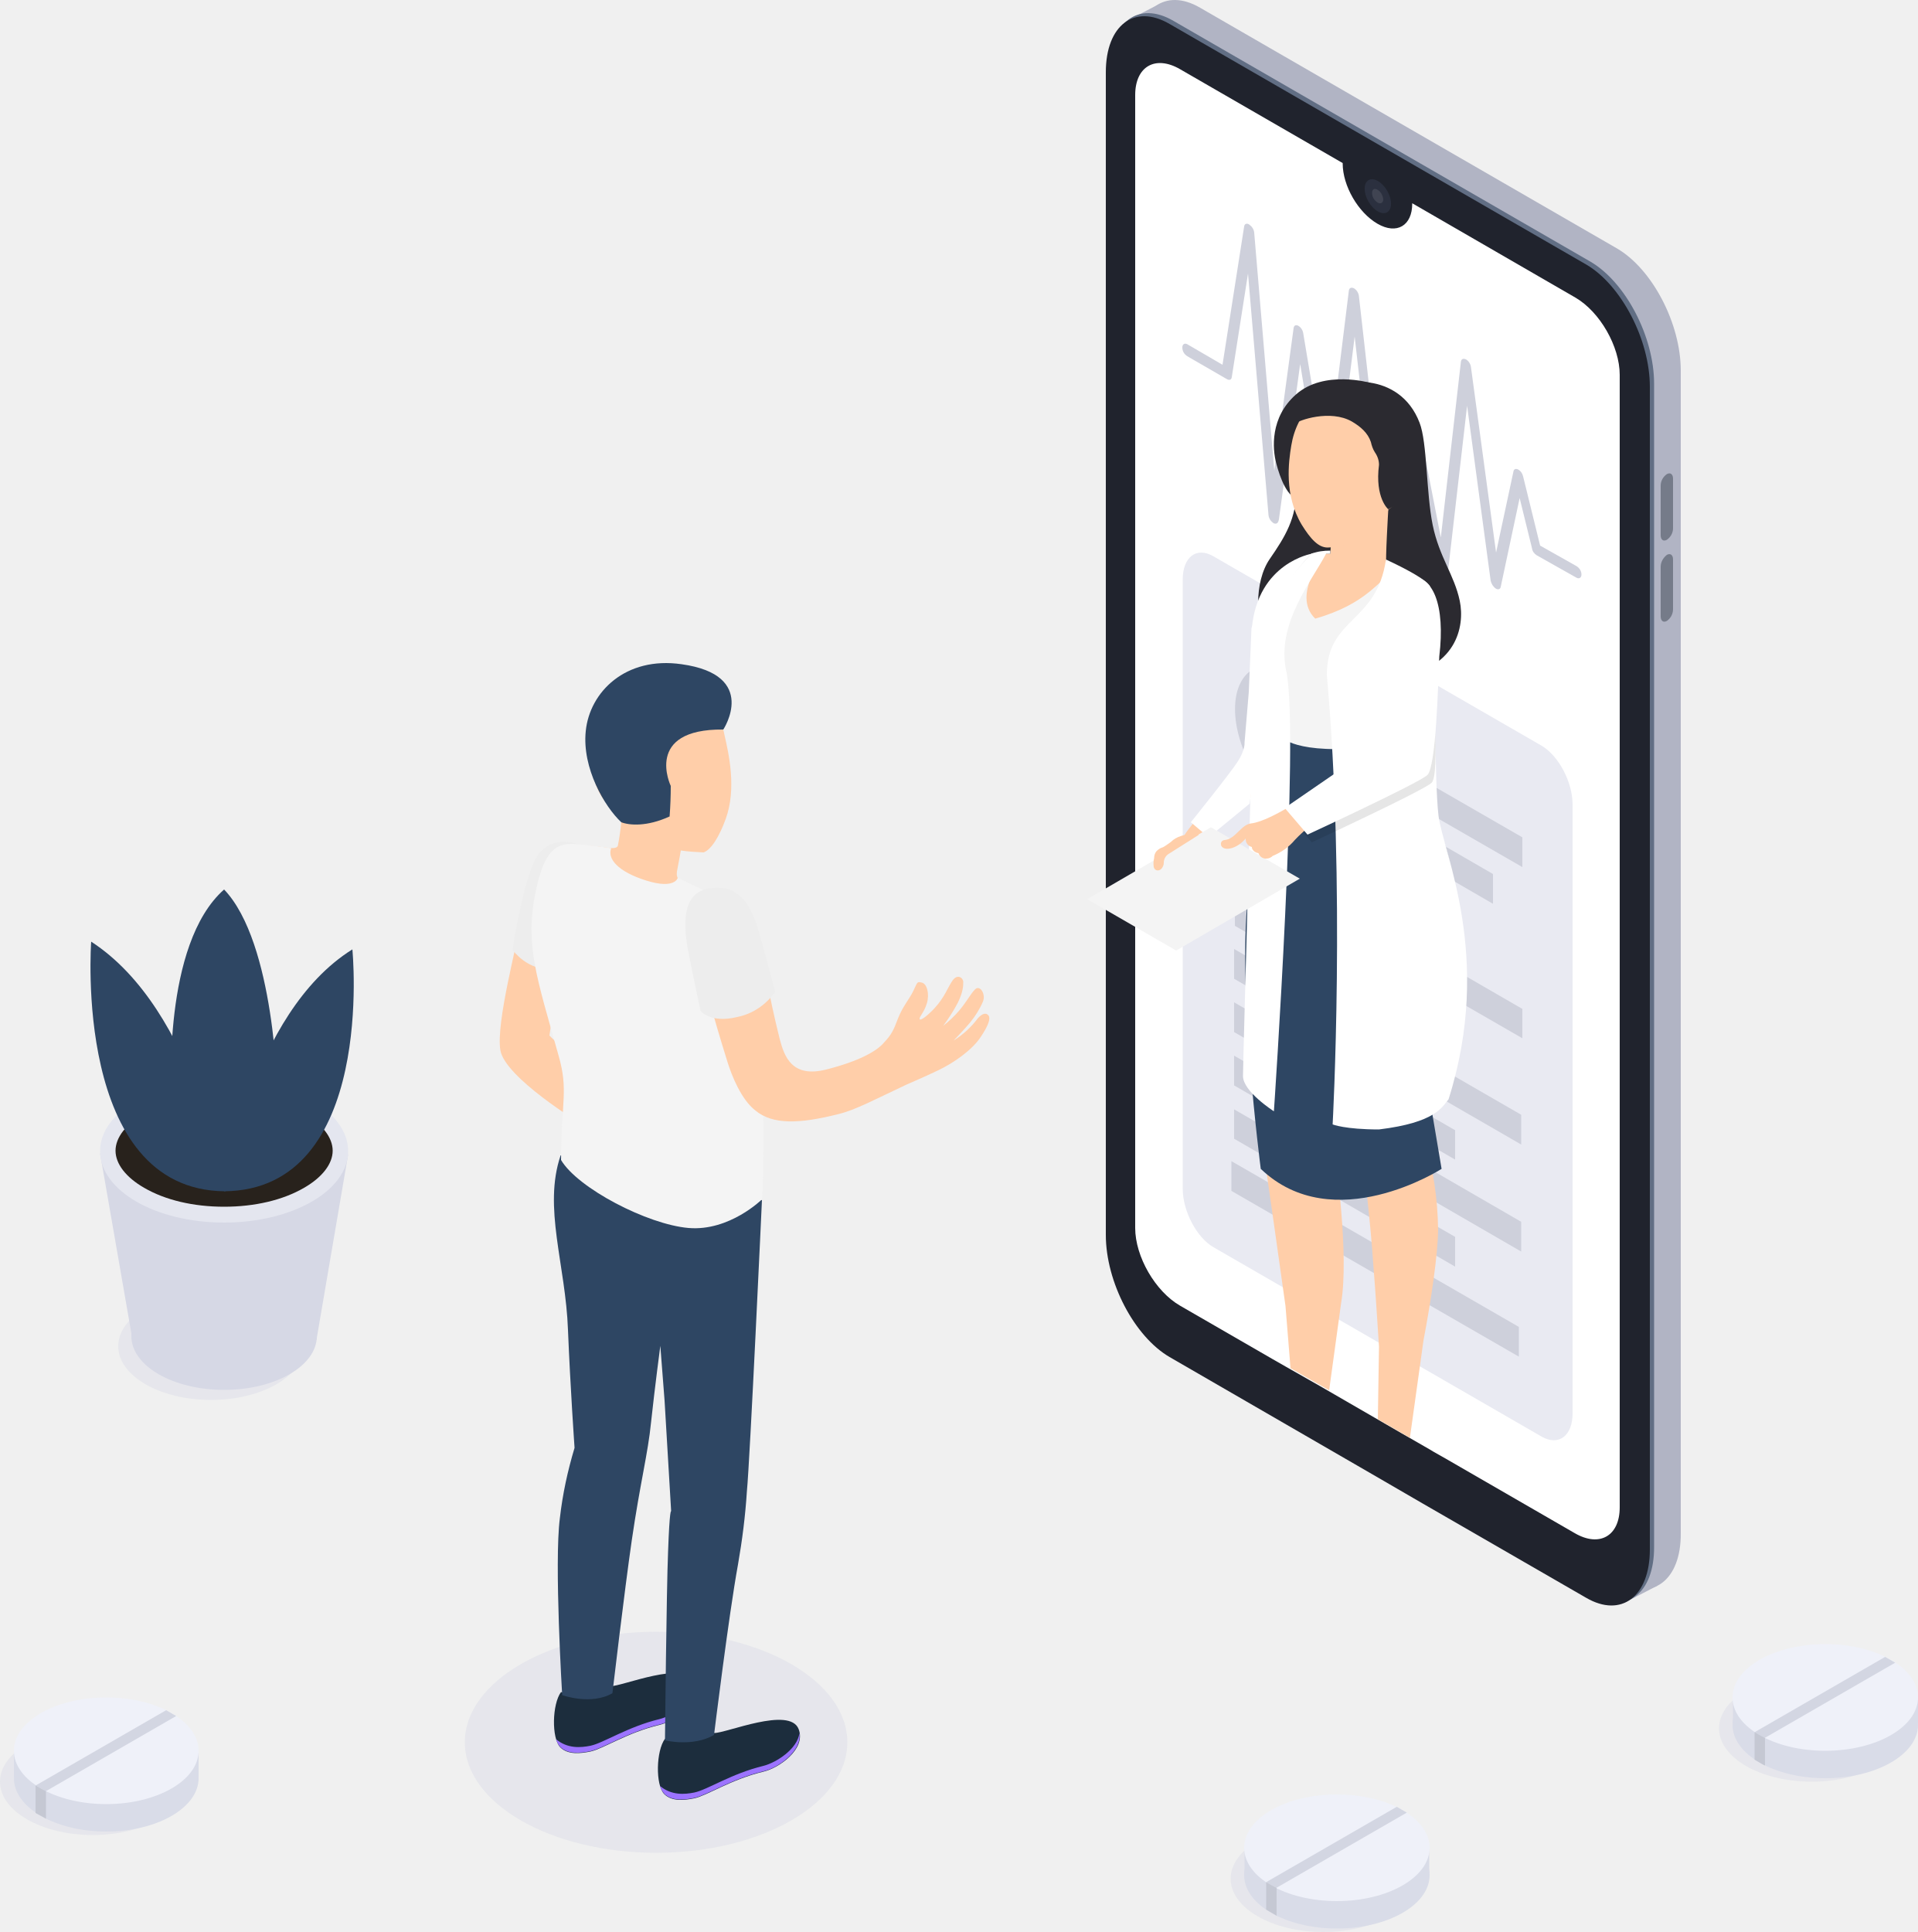
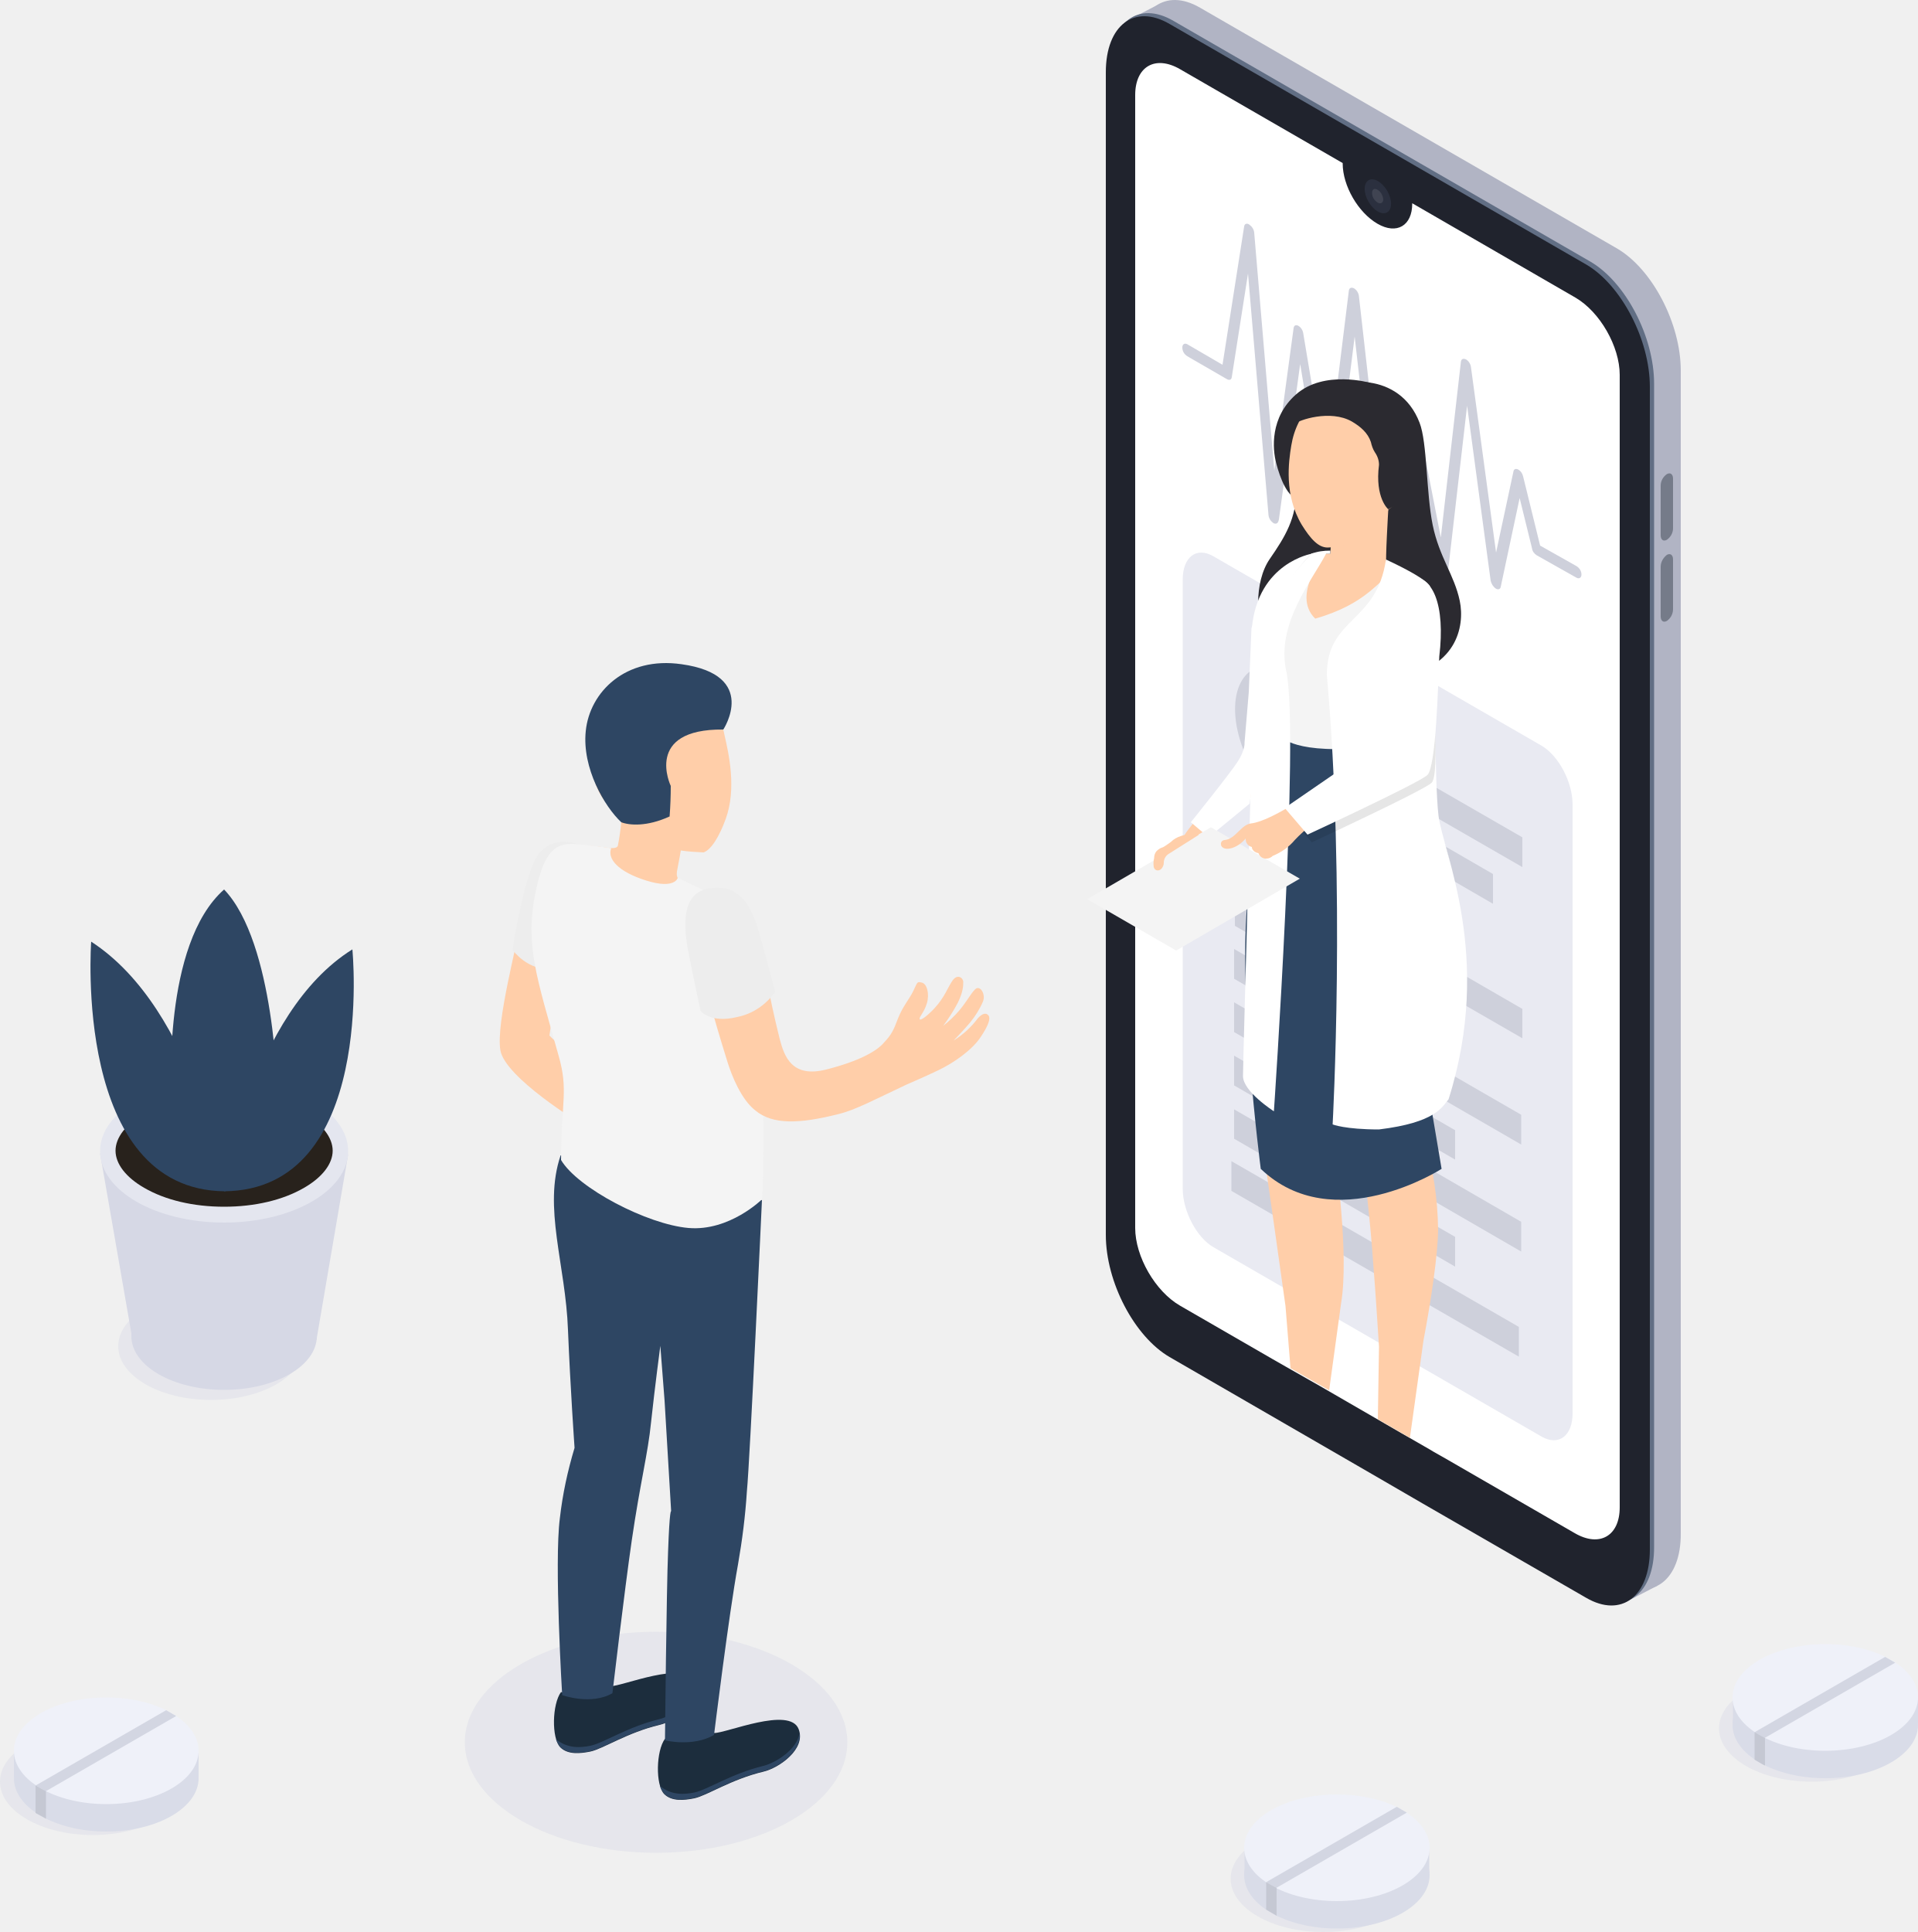
<svg xmlns="http://www.w3.org/2000/svg" version="1.1" id="Warstwa_1" x="0px" y="0px" viewBox="0 0 496.4 500" style="enable-background:new 0 0 496.4 500;" xml:space="preserve">
  <style type="text/css">
	.st0{fill:#B1B4C4;}
	.st1{fill:#616E84;}
	.st2{fill:#20232D;}
	.st3{fill:#FFFFFF;}
	.st4{fill:#2B303F;}
	.st5{opacity:0.1;fill:#FFFFFF;enable-background:new    ;}
	.st6{fill:#757B89;}
	.st7{fill:#E9EAF2;}
	.st8{fill:#CED0DB;}
	.st9{fill:#2B2A30;}
	.st10{fill:#FFCEA9;}
	.st11{fill:#F4F4F4;}
	.st12{fill:#2E4663;}
	.st13{opacity:0.1;enable-background:new    ;}
	.st14{opacity:0.4;fill:#D6D8E5;enable-background:new    ;}
	.st15{fill:#EDEDED;}
	.st16{fill:#1C2D3D;}
- 	.st17{fill:#9C73FF;}
- 	.st18{fill:#D6D8E5;}
- 	.st19{fill:#E4E6EF;}
- 	.st20{fill:#28221C;}
- 	.st21{fill:#D9DCE8;}
- 	.st22{fill:#EFF1F9;}
- 	.st23{fill:#D3D6E2;}
- 	.st24{fill:#C5C8D3;}
+ 	.st17{fill:#D6D8E5;}
+ 	.st18{fill:#E4E6EF;}
+ 	.st19{fill:#28221C;}
+ 	.st20{fill:#D9DCE8;}
+ 	.st21{fill:#EFF1F9;}
+ 	.st22{fill:#D3D6E2;}
+ 	.st23{fill:#C5C8D3;}
</style>
  <g id="Слой_2">
    <g id="Слой_1-2">
      <path class="st0" d="M418.5,409.3L310.6,347c-9.1-5.3-16.5-19.4-16.5-31.6V14.5c0-12.2,7.4-17.8,16.5-12.5l107.9,62.3    c9.1,5.3,16.5,19.4,16.5,31.6v300.9C435.1,409,427.6,414.6,418.5,409.3z" />
      <polygon class="st0" points="420.4,414.8 428.9,410.4 420.7,396.4   " />
      <polygon class="st0" points="292.4,5 300.3,0.9 298.7,12.5   " />
-       <path class="st1" d="M411.6,412.8l-107.9-62.3c-9.1-5.3-16.5-19.4-16.5-31.6V17.9c0-12.2,7.4-17.8,16.5-12.5l107.9,62.3    c9.1,5.3,16.5,19.4,16.5,31.6v300.9C428.2,412.5,420.8,418,411.6,412.8z" />
+       <path class="st1" d="M411.6,412.8l-107.9-62.3c-9.1-5.3-16.5-19.4-16.5-31.6v-301c0-12.2,7.4-17.8,16.5-12.5l107.9,62.3    c9.1,5.3,16.5,19.4,16.5,31.6v300.9C428.2,412.5,420.8,418,411.6,412.8z" />
      <path class="st2" d="M427,100.1V401c0,12.2-7.4,17.8-16.5,12.5l-42.3-24.4l-13.1-7.6l-52.4-30.3c-9.1-5.3-16.5-19.4-16.5-31.6    V18.7c0-12.2,7.4-17.8,16.5-12.5l107.9,62.3C419.6,73.8,427,87.9,427,100.1z" />
-       <path class="st3" d="M419.2,97v293.1c0,7.4-5.2,10.4-11.6,6.7L374,377.4l-3-1.7l-1-0.6l-7.3-4.2l-21.1-12.2l0,0l-8.8-5l-3.5-2    l-23.9-13.8c-6.4-3.7-11.6-12.7-11.6-20.1V24.6c0-7.4,5.2-10.4,11.6-6.7l42.1,24.3v0.1c0,5.8,4,12.7,9,15.6s9,0.5,9-5.2    c0,0,0-0.1,0-0.1L407.7,77C414.1,80.7,419.2,89.7,419.2,97z" />
-       <ellipse transform="matrix(0.866 -0.5 0.5 0.866 22.3829 185.0805)" class="st4" cx="356.6" cy="50.8" rx="2.8" ry="4.8" />
+       <path class="st3" d="M419.2,97v293.1c0,7.4-5.2,10.4-11.6,6.7L374,377.4l-3-1.7l-1-0.6l-7.3-4.2l-21.1-12.2l0,0l-8.8-5l-3.5-2    l-23.9-13.8c-6.4-3.7-11.6-12.7-11.6-20.1V24.6c0-7.4,5.2-10.4,11.6-6.7l42.1,24.3v0.1c0,5.8,4,12.7,9,15.6s9,0.5,9-5.2v-0.1    L407.7,77C414.1,80.7,419.2,89.7,419.2,97z" />
+       <ellipse transform="matrix(0.866 -0.5 0.5 0.866 22.3902 185.1058)" class="st4" cx="356.6" cy="50.8" rx="2.8" ry="4.8" />
      <path class="st5" d="M356.5,52.4c-0.9-0.6-1.4-1.5-1.4-2.5c0-0.9,0.6-1.3,1.4-0.8c0.9,0.5,1.4,1.5,1.5,2.5    C358,52.5,357.3,52.9,356.5,52.4z" />
      <path class="st6" d="M431.4,139.7L431.4,139.7c-0.9,0.5-1.6,0-1.6-1.2v-12.8c0-1.2,0.6-2.3,1.6-3l0,0c0.9-0.5,1.6,0,1.6,1.2v12.8    C433,137.9,432.4,139,431.4,139.7z" />
      <path class="st6" d="M431.4,160.7L431.4,160.7c-0.9,0.5-1.6,0-1.6-1.2v-12.8c0-1.2,0.6-2.3,1.6-3.1l0,0c0.9-0.5,1.6,0,1.6,1.2    v12.8C433,158.9,432.4,160,431.4,160.7z" />
      <path class="st7" d="M399,371.8l-84.9-49c-4.4-2.5-8-9.4-8-15.2V150c0-5.9,3.6-8.6,8-6l84.9,49c4.4,2.6,8,9.4,8,15.2v157.6    C407,371.6,403.4,374.3,399,371.8z" />
-       <ellipse transform="matrix(0.866 -0.5 0.5 0.866 -51.4392 193.611)" class="st8" cx="335.6" cy="192.8" rx="13" ry="22.6" />
+       <ellipse transform="matrix(0.866 -0.5 0.5 0.866 -51.4273 193.6272)" class="st8" cx="335.6" cy="192.8" rx="13" ry="22.6" />
      <polygon class="st8" points="394,224.4 361.2,205.5 361.2,197.8 394,216.7   " />
      <polygon class="st8" points="386.4,233.9 361.2,219.3 361.2,211.6 386.4,226.2   " />
      <polygon class="st8" points="394,268.7 319.6,225.8 319.6,218.1 394,261.1   " />
      <polygon class="st8" points="376.8,272.6 319.6,239.6 319.6,231.9 376.8,265   " />
      <polygon class="st8" points="393.7,296.2 319.4,253.3 319.4,245.6 393.7,288.5   " />
      <polygon class="st8" points="376.6,300.1 319.4,267.1 319.4,259.4 376.6,292.5   " />
      <polygon class="st8" points="393.7,323.9 319.4,280.9 319.4,273.2 393.7,316.2   " />
      <polygon class="st8" points="393.1,351.1 318.7,308.2 318.7,300.5 393.1,343.4   " />
      <polygon class="st8" points="376.6,327.8 319.4,294.7 319.4,287.1 376.6,320.1   " />
      <path class="st8" d="M329.6,135.4L329.6,135.4c-0.7-0.5-1.2-1.2-1.3-2.1L323,70.8l-4.2,26.8c-0.1,0.7-0.6,0.9-1.3,0.5l-10.2-5.9    c-0.8-0.5-1.3-1.3-1.3-2.3c0-0.8,0.6-1.2,1.3-0.8l9.1,5.3l5.6-35.8c0.1-0.7,0.7-0.9,1.3-0.5c0.7,0.5,1.2,1.2,1.3,2.1l5.2,61.6    l5-36.9c0.1-0.7,0.6-0.9,1.2-0.6c0.7,0.4,1.2,1.2,1.3,2l6,35.9l5.8-47c0.1-0.7,0.6-0.9,1.3-0.6l0,0c0.7,0.4,1.2,1.2,1.3,2    l6.9,60.9l5.8-30c0.1-0.6,0.6-0.8,1.3-0.5l0,0c0.7,0.4,1.1,1.1,1.3,1.9l5.9,30.2l5.2-45.5c0.1-0.7,0.6-0.9,1.3-0.6    c0.7,0.4,1.2,1.2,1.3,2l6.5,48l4.5-21c0.1-0.6,0.6-0.8,1.2-0.5c0.7,0.4,1.1,1,1.3,1.8l4.4,17.9l9.4,5.3l0,0    c0.8,0.5,1.3,1.3,1.3,2.2c0,0.8-0.6,1.2-1.3,0.8l-10.3-5.8l0,0c-0.6-0.4-1.1-1-1.2-1.8l-3.2-13l-4.9,23c-0.1,0.6-0.7,0.8-1.3,0.4    c-0.7-0.5-1.1-1.2-1.3-2l-6.1-45.3l-5,43.4c-0.1,0.7-0.6,0.9-1.2,0.6c-0.7-0.4-1.2-1.1-1.4-1.9l-6.1-31.6l-6.1,31.9    c-0.1,0.6-0.7,0.8-1.3,0.4c-0.7-0.5-1.1-1.2-1.3-2l-6.7-58.7l-5.6,44.8c-0.1,0.7-0.6,0.9-1.2,0.6c-0.7-0.5-1.2-1.2-1.3-2l-6-36.3    l-5.5,40.2C330.8,135.5,330.3,135.7,329.6,135.4z" />
      <g id="Girl_14">
        <path id="_Контур_" class="st9" d="M344.1,101.4c2.1-3.4,18.1-5.6,23.3,8c2,5.1,1.7,18.2,3.4,26.5s5.6,12.9,7,19.6     s-0.9,17.9-17,19.9s-28.5-3.7-32.3-8.8s-3.9-16.1,0.1-21.9s7-10.6,6.9-18.3L344.1,101.4z" />
        <path id="_Контур_2" class="st9" d="M354.7,99.1c0,0-12-3.5-19.3,3c-6.7,5.9-6.1,14-5.1,17.8s2.9,9,5.9,9.3     S354.7,99.1,354.7,99.1z" />
        <path id="_Контур_3" class="st10" d="M359.3,131.9c0,0-0.8,13.4-0.5,14.4s5.3,1.9,6.7,3.1s-7.3,14.8-11.7,16.8     s-18.1-3.1-19.1-10c-0.9-6.3,3.9-11.1,5.8-12.8c1.3-0.1,2.5-0.2,3.8-0.1l0.4-6.5C350.6,134.9,359.3,131.9,359.3,131.9z" />
        <path class="st10" d="M326.9,157.2c-0.1-0.4-2,0.7-2,0.7s-1,34.4-2.6,37.5l0,0c-4.3,7.3-15.7,19.7-15.9,21.1     c-0.8,4.2,1.6,0.4,5.5,0c2.2-0.3,15.1-13.3,18-16.3l0.2,0.1c0-0.1,0-0.2,0-0.3l0.4-0.4c0.1-0.9,0.1-1.9,0.1-2.8     C335.8,159.4,329.2,156.9,326.9,157.2z" />
        <path class="st3" d="M323.9,162.5l-0.7,16.6l-1.1,13.1c0,0,0.2,1.8-1.7,4.8s-12.2,15.8-12.2,15.8l4.6,3.9l10.6-8.7l7-46.8     l-3.7-4.6L323.9,162.5z" />
        <path id="_Контур_4" class="st11" d="M361.1,147.6c3.8,0.6,8.1,2.6,8.7,4.6c0.7,2.4,2.2,13.8-1.1,22.4s-5.5,14.1-7.3,17.8     c0,0-16.3,7-29.4-1.2c0,0-0.9-9.2-1-14.2c-12.1-10.6-1.8-23.6,8.5-33.8c1.2-0.1,2.5-0.1,3.7-0.1c0,0-9.2,10.8-2.8,17     C354,156.2,356.8,150,361.1,147.6z" />
        <path id="_Контур_5" class="st10" d="M334.2,115.3L334.2,115.3c1.4-8.6,7.6-15.1,16.5-14.6c9.4,0.5,16.6,8.6,16.1,18     c-0.3,5.3-3.1,10.2-7.5,13.2c-0.3,1.3-0.8,2.6-1.4,3.8c-3.1,3.7-11.5,6-14.3,6c-2.4,0-4.4-2.2-6.7-5.9     C332.3,128.1,333.5,119.5,334.2,115.3z" />
        <path class="st9" d="M353.5,100.8c6.2,1.2,11.4,3,13,9.1c1.2,4.2,2.7,12.2,1.2,15.6l-0.9,2.4l-7.5,3.9c0,0-3.5-2.9-2.4-11.5     c0-1.2-0.4-2.3-1.1-3.3c-0.5-0.8-0.8-1.7-1-2.6c-0.8-2.4-2.7-4-4.9-5.3c-5.6-3.2-13.8-0.4-15,0.7     C338.7,102.1,346.2,99.4,353.5,100.8z" />
        <path class="st10" d="M375.6,237.2c-1,10.9-7.1,57.1-7.1,57.1c2.4,7.8,3.6,15.9,3.7,24c-0.1,6.7-1.8,18.1-3.8,28.7l-3.5,25.1     l-8.3-4.8l0.3-18.8c-0.4-6.3-1-15.5-1.5-21.5c-0.6-9.6-2.4-25-2.9-28.8s-1.7-10.5-2.3-18s-3.4-45.6-3.4-45.6l-0.4,7.1     c0,0-0.4,11.6-2,25.8s-2.3,20.6-2.3,20.6s2.9,5.3,3.3,9.2c0.3,3.1,3.8,27.5,1.7,39.9l-3.1,22.6l-10-5.7l-1.3-16.1     c-1.7-12.1-5.3-37.8-5.9-41.1c-0.7-4.4-1.3-6.5-2.2-20.4s-0.5-43.8,0.9-54.6s5.4-26.7,5.4-26.7c3.8,1.8,7.9,2.8,12.1,3     c7,0.4,18.2-1.8,18.2-1.8c2,3.4,4.1,6.8,6.4,9.9C370.9,211,377,220.5,375.6,237.2z" />
        <path class="st12" d="M361.4,192.4l9.4,18.8c0,0,14.3,20.9-0.5,74.7l2.8,16.6c0,0-28,18-46.8,0c0,0-6.5-49.7-3-72.6     c1.9-13.2,4.8-26.2,8.7-38.9c0,0,4.6,5.1,28.2,1.7" />
        <path class="st3" d="M339.5,143.3c0,0-13.9,2.3-15.5,19.2l3.2-3.2C327.1,159.3,334.9,147.6,339.5,143.3z" />
        <path class="st3" d="M343.2,143.3c-3.6,6.9-13,18.2-10.3,30.4c3.5,16.3-3.2,113.9-3.2,113.9s-8-5.1-8-9.1s3-109.4,3-114.4     s8.8-13.9,14.7-20.8c1.6-0.6,3.2-0.8,4.9-0.8c0,0.4,0,0.4,0,0.8C343.9,143.3,343.7,143.3,343.2,143.3z" />
        <polygon class="st11" points="281.4,232.7 313.4,214.1 336.4,227.4 304.4,246    " />
        <path class="st10" d="M309.3,215.5c-2,0.5-4,0.6-5.7,1.9c-0.6,0.6-1.3,1-2,1.5c-0.3,0.2-0.6,0.4-1,0.5c-0.5,0.2-0.9,0.5-1.3,0.9     c-0.4,0.5-0.6,1.1-0.6,1.8c-0.2,0.8-0.2,1.5-0.1,2.3c0.3,1.1,1.5,1.1,2.1,0.3c0.3-0.4,0.5-0.9,0.5-1.4c0-1,0.5-1.9,1.4-2.4     l7.6-4.8C310.1,215.6,309.7,215.4,309.3,215.5z" />
        <path class="st3" d="M371.5,173.1c0,0-0.3,28.7,0.8,38s14.3,36.5,2.6,73.4c-1.7,2-3.3,6-18,7.8c-8.8,0-12-1.3-12-1.3     s3.4-61.9-1.5-116.3c0-15,12.9-13.3,15.3-29.9c11.4,5.3,11.4,7,11.4,7L371.5,173.1z" />
        <path class="st13" d="M365.7,151.4c-6.3,0.7-7.1,8.6-7.1,8.6l-0.3,12.2c0,0,0.7,15.5,2.5,20.2l-27.2,18.7l5.9,6.9     c0,0,28.7-13.3,31-15.4s0-26.4,0.4-33.5C372.4,156,372,150.7,365.7,151.4z" />
        <path class="st10" d="M370.2,158.1c-1.1-4.4-4.5-2.9-7.4-5.5c-6.8,9.6-2.3,35.7-1.4,38.5l-26.1,16.7l0,0     c-0.4,0.3-1.3,0.8-1.8,1.1c-2.4,1.4-6.9,3.9-9.7,4.2c-2.6,0.3-4,4-6.8,4.3c-0.6,0-1.1,0.5-1,1.1c0,0.3,0.1,0.5,0.3,0.7     c1.1,1.1,4.1,0.2,6.1-2.2c0,0.1,0,0.1,0,0.2c0,1,0.7,1.8,1.6,2c0,0.2,0,0.3,0.1,0.5c0.3,0.6,0.9,1,1.6,1.1l0,0     c0.3,0.9,1.2,1.5,2.1,1.4c0.6,0,1.2-0.3,1.6-0.7c2.2-0.9,4.2-2.3,5.7-4.1c1.3-1.4,2.8-2.7,4.2-3.9c7.1-3.1,28.4-12.1,29.3-13.4     C370.2,198.1,371.7,164.3,370.2,158.1z" />
        <path class="st3" d="M364.6,149.3c-6.3,0.7-7.1,8.6-7.1,8.6l-0.3,12.2c0,0,0.7,15.5,2.5,20.3l-27.2,18.7l5.9,6.9     c0,0,28.7-13.3,31-15.4s2.8-23.7,3.1-30.7C374.1,156.6,370.9,148.6,364.6,149.3z" />
      </g>
      <g id="Men_2">
        <ellipse class="st14" cx="169.8" cy="450.9" rx="49.5" ry="28.6" />
        <path id="_Контур_6" class="st10" d="M134.6,239.1c-0.6,4.8-6.3,25.6-5.1,32.7s20.8,19,20.8,19l2.7-12.2L142.2,268     l2.9-20.1L134.6,239.1z" />
        <path id="_Контур_7" class="st15" d="M149.7,218.6c-2.8-1.2-8-1.5-10.9,3.3s-5.9,21.2-6.1,24c0,0,4.1,5.6,10.1,4.7     L149.7,218.6z" />
        <path class="st16" d="M172.1,450c4.3,1.2,8.8,0.6,12.7-1.5c3.1,0.1,19.6-7,21.9-1c2,5.2-5.2,10.1-9.1,11     c-8.4,2-14.6,6.2-17.9,6.9c-2.5,0.5-5.8,0.9-7.8-1.1C169.6,461.9,169.8,453.1,172.1,450z" />
-         <path class="st17" d="M179.7,463.9c3.4-0.7,9.6-4.9,17.9-6.9c3.2-0.8,8.8-4.3,9.3-8.5c0.7,4.8-5.7,9.1-9.3,9.9     c-8.4,2-14.6,6.2-17.9,6.9c-2.5,0.5-5.8,0.9-7.8-1.1c-0.5-0.6-0.9-1.3-1.1-2C173.8,464.7,177.2,464.4,179.7,463.9z" />
+         <path class="st12" d="M179.7,463.9c3.4-0.7,9.6-4.9,17.9-6.9c3.2-0.8,8.8-4.3,9.3-8.5c0.7,4.8-5.7,9.1-9.3,9.9     c-8.4,2-14.6,6.2-17.9,6.9c-2.5,0.5-5.8,0.9-7.8-1.1c-0.5-0.6-0.9-1.3-1.1-2C173.8,464.7,177.2,464.4,179.7,463.9z" />
        <path class="st16" d="M145.2,437.9c4.3,1.2,8.8,0.6,12.7-1.5c3.1,0.1,19.6-7,21.9-1c2,5.2-5.2,10.1-9.1,11     c-8.4,2-14.6,6.2-17.9,6.9c-2.5,0.5-5.8,0.9-7.8-1.1C142.7,449.8,142.9,441,145.2,437.9z" />
-         <path class="st17" d="M152.8,451.8c3.4-0.7,9.6-4.9,17.9-6.9c3.2-0.8,8.8-4.3,9.3-8.5c0.8,4.8-5.7,9.1-9.3,9.9     c-8.4,2-14.6,6.2-17.9,6.9c-2.5,0.5-5.8,0.9-7.8-1.1c-0.5-0.6-0.9-1.3-1.1-2C146.9,452.6,150.3,452.3,152.8,451.8z" />
+         <path class="st12" d="M152.8,451.8c3.4-0.7,9.6-4.9,17.9-6.9c3.2-0.8,8.8-4.3,9.3-8.5c0.8,4.8-5.7,9.1-9.3,9.9     c-8.4,2-14.6,6.2-17.9,6.9c-2.5,0.5-5.8,0.9-7.8-1.1c-0.5-0.6-0.9-1.3-1.1-2C146.9,452.6,150.3,452.3,152.8,451.8z" />
        <path id="_Контур_8" class="st12" d="M144.9,392.9c0.7-6.2,2-12.2,3.8-18.2c0,0-1.1-15.7-1.7-30.5     c-0.6-16.9-6.5-31.7-1.9-45.2l52.1,11.6c0,0-3.1,67.3-3.9,75.4c-0.4,6.3-1.2,12.6-2.3,18.9c-2.4,13.1-6.2,44.1-6.2,44.1     c-5.5,3.2-12.7,1.4-12.7,1.4s0.4-39.3,0.8-48.7c0.4-11.5,0.8-10.6,0.8-10.6l-1.7-28.6l-1.1-14.2c0,0-1.4,10.5-2.4,19.8     c-0.8,8.1-2.8,15.5-5,30.6c-1.9,13.1-5,39.5-5,39.5c-5.5,3.2-13,0.5-13,0.5S143.4,404.3,144.9,392.9z" />
        <path id="_Контур_9" class="st10" d="M152.5,218.9c4,0.2,6.9,1.2,7.4,0c0.4-2,0.7-4.1,0.9-6.2c-0.5-1.1-0.9-2.4-0.9-2.4     c-5-3.1-6.6-8.4-7.2-14.7c-1.1-10.7,4.7-20.1,15.4-21.2c10.1-1,17.5,6,19.4,15.8c1.1,4.8,3.2,13.9,0.3,21.8     c-1.6,4.4-3.7,7.9-5.7,8.6c-2-0.1-4-0.2-5.9-0.5l0,0c0,0-0.5,3-0.9,4.9s-0.2,2.9,3.6,5.3s-5.8,7.1-12,6.7s-13.2-4.2-15.2-8.3     C149.6,224.1,149.8,218.8,152.5,218.9z" />
        <path id="_Контур_10" class="st11" d="M158.2,219.5c-1.1,2.7,1.7,6.1,9.1,8.4s8.1-0.7,8.1-0.7s10.9,5,14.5,7.4     c4.5,3.1,6.4,12.2,7.1,27.4c0.7,17.7,0.8,43.9,0.2,48.4c0,0-8.4,8.3-19,7.4s-28.7-10.3-33-17.6c0.1-15.5,1.9-18-0.6-26.9     c-5.7-20.4-8.8-28.8-6-42.4c2.3-11.2,5.5-12.6,9.9-12.5C151.8,218.7,155,219,158.2,219.5z" />
-         <path id="_Контур_11" class="st10" d="M213.8,276.8c-8.8,2.2-10.8-3.3-12-7.9c-2.8-11.1-4.3-21.1-6.4-27.4     c-2.4-7.4-5-8.6-8.6-10.1c-4.2-1.7-7.9,1.9-6.5,11.3c1.7,11.2,3.9,19,8,32.2c1.1,3.5,3.5,9.6,7.2,12.5c4.5,3.7,11.3,3.5,21.6,0.9     c4.4-1.1,9.2-3.7,17.5-7.6c2.2-1,4-1.7,8.2-3.7s8.8-5.3,11-8.6s2.5-4.8,2.1-5.5c-0.6-0.9-1.6-0.7-2.8,0.6     c-1.7,2.3-3.9,4.3-6.3,5.8c0,0,2.8-2.9,4.3-4.7c1.3-1.6,2.5-3.5,3.3-5.4c0.8-1.9-0.8-4.5-2.1-3.1s-1.8,2.7-4.1,5.5     c-1.2,1.4-2.6,2.7-4.1,3.9c1.4-1.9,2.7-3.9,3.8-6c1.4-2.9,1.4-4.4,1.4-5.4s-1.5-2.2-2.8-0.3c-1.2,1.7-2,4.3-4.7,7.2     c-2,2.1-3.7,3.3-3.8,2.7s1.2-1.7,1.9-4.1s0-5-1.3-5.3s-1.1-0.2-2.2,2.1s-2.7,3.9-4,7.2c-1.1,2.9-1.6,4.1-3.6,6.2     C226.9,272.1,222.1,274.7,213.8,276.8z" />
+         <path id="_Контур_11" class="st10" d="M213.8,276.8c-8.8,2.2-10.8-3.3-12-7.9c-2.8-11.1-4.3-21.1-6.4-27.4     c-2.4-7.4-5-8.6-8.6-10.1c-4.2-1.7-7.9,1.9-6.5,11.3c1.7,11.2,3.9,19,8,32.2c1.1,3.5,3.5,9.6,7.2,12.5c4.5,3.7,11.3,3.5,21.6,0.9     c4.4-1.1,9.2-3.7,17.5-7.6c2.2-1,4-1.7,8.2-3.7s8.8-5.3,11-8.6s2.5-4.8,2.1-5.5c-0.6-0.9-1.6-0.7-2.8,0.6     c-1.7,2.3-3.9,4.3-6.3,5.8c0,0,2.8-2.9,4.3-4.7c1.3-1.6,2.5-3.5,3.3-5.4s-0.8-4.5-2.1-3.1s-1.8,2.7-4.1,5.5     c-1.2,1.4-2.6,2.7-4.1,3.9c1.4-1.9,2.7-3.9,3.8-6c1.4-2.9,1.4-4.4,1.4-5.4s-1.5-2.2-2.8-0.3c-1.2,1.7-2,4.3-4.7,7.2     c-2,2.1-3.7,3.3-3.8,2.7s1.2-1.7,1.9-4.1s0-5-1.3-5.3s-1.1-0.2-2.2,2.1s-2.7,3.9-4,7.2c-1.1,2.9-1.6,4.1-3.6,6.2     C226.9,272.1,222.1,274.7,213.8,276.8z" />
        <path id="_Контур_12" class="st15" d="M183.6,229.9c5.9-0.9,10,1.8,12.6,10.6s4.4,16.2,4.4,16.2c-2.3,3.3-5.8,5.7-9.8,6.5     c-7,1.7-9.5-1.6-9.5-1.6s-2-9.3-3.2-15.6S176.3,231,183.6,229.9z" />
        <path class="st12" d="M187.2,188.8c0,0,9.3-14.1-10.8-16.9c-14.5-2.1-23.8,7.2-24.8,17.3c-1,9.6,4.9,19.6,9.2,23.6     c2.1,0.8,6.6,1.2,12.5-1.5c0.2-2.6,0.3-5.3,0.3-7.9C173.6,203.4,166.5,188.6,187.2,188.8z" />
      </g>
      <ellipse class="st14" cx="54.6" cy="348.4" rx="24" ry="13.9" />
-       <ellipse class="st18" cx="58" cy="345.8" rx="24" ry="13.9" />
-       <polygon class="st18" points="25.9,298.5 34.3,346.8 81.9,346.8 90.1,298.8   " />
-       <ellipse class="st19" cx="58" cy="297.9" rx="32.1" ry="18.5" />
-       <path class="st20" d="M58,312.3c-7.9,0-15.2-1.7-20.7-4.9c-4.7-2.7-7.4-6.2-7.4-9.6s2.7-6.9,7.4-9.6c5.5-3.1,12.8-4.9,20.7-4.9    s15.2,1.7,20.7,4.9c4.7,2.7,7.4,6.2,7.4,9.6s-2.7,6.9-7.4,9.6C73.2,310.6,65.9,312.3,58,312.3z" />
+       <ellipse class="st17" cx="58" cy="345.8" rx="24" ry="13.9" />
+       <polygon class="st17" points="25.9,298.5 34.3,346.8 81.9,346.8 90.1,298.8   " />
+       <ellipse class="st18" cx="58" cy="297.9" rx="32.1" ry="18.5" />
+       <path class="st19" d="M58,312.3c-7.9,0-15.2-1.7-20.7-4.9c-4.7-2.7-7.4-6.2-7.4-9.6s2.7-6.9,7.4-9.6c5.5-3.1,12.8-4.9,20.7-4.9    s15.2,1.7,20.7,4.9c4.7,2.7,7.4,6.2,7.4,9.6s-2.7,6.9-7.4,9.6C73.2,310.6,65.9,312.3,58,312.3z" />
      <path class="st12" d="M71.8,283.2c0,0-0.6-39.2-13.8-53c-16.1,14.2-13.6,53.1-13.6,53.1l13.8,25l0,0    C60,308.4,71.8,283.2,71.8,283.2z" />
      <path class="st12" d="M58.2,308.3c0,0-7.3-46.9-34.6-64.6C23.6,243.7,18.8,308,58.2,308.3z" />
      <path class="st12" d="M58,308.3c0,0,6.6-46,33.2-62.6C91.2,245.7,97.4,308,58,308.3z" />
      <ellipse class="st14" cx="342.5" cy="486.2" rx="24" ry="13.8" />
-       <ellipse class="st21" cx="346" cy="485.3" rx="24" ry="13.8" />
-       <path class="st21" d="M322.1,485.1v-6.9l7.6,2.5L322.1,485.1z" />
-       <polygon class="st21" points="369.9,478.6 369.9,484.8 361.2,483.1   " />
-       <ellipse class="st22" cx="346" cy="478.2" rx="24" ry="13.8" />
-       <polygon class="st23" points="330.3,488.6 327.7,487.1 361.5,467.6 364.1,469.1   " />
-       <polygon class="st24" points="327.7,487.1 327.7,494.2 330.1,495.6 330.4,495.8 330.4,488.6   " />
+       <ellipse class="st20" cx="346" cy="485.3" rx="24" ry="13.8" />
+       <path class="st20" d="M322.1,485.1v-6.9l7.6,2.5L322.1,485.1z" />
+       <polygon class="st20" points="369.9,478.6 369.9,484.8 361.2,483.1   " />
+       <ellipse class="st21" cx="346" cy="478.2" rx="24" ry="13.8" />
+       <polygon class="st22" points="330.3,488.6 327.7,487.1 361.5,467.6 364.1,469.1   " />
+       <polygon class="st23" points="327.7,487.1 327.7,494.2 330.1,495.6 330.4,495.8 330.4,488.6   " />
      <ellipse class="st14" cx="24" cy="461.1" rx="24" ry="13.8" />
-       <ellipse class="st21" cx="27.5" cy="460.2" rx="23.9" ry="13.8" />
-       <path class="st21" d="M3.6,460v-7l7.6,2.6L3.6,460z" />
-       <polygon class="st21" points="51.4,453.6 51.4,459.8 42.7,458.1   " />
-       <ellipse class="st22" cx="27.5" cy="453.1" rx="23.9" ry="13.8" />
-       <polygon class="st23" points="11.8,463.6 9.2,462.1 43,442.6 45.6,444.1   " />
-       <polygon class="st24" points="9.2,462.1 9.2,469.2 11.6,470.5 11.9,470.7 11.9,463.6   " />
+       <ellipse class="st20" cx="27.5" cy="460.2" rx="23.9" ry="13.8" />
+       <path class="st20" d="M3.6,460v-7l7.6,2.6L3.6,460z" />
+       <polygon class="st20" points="51.4,453.6 51.4,459.8 42.7,458.1   " />
+       <ellipse class="st21" cx="27.5" cy="453.1" rx="23.9" ry="13.8" />
+       <polygon class="st22" points="11.8,463.6 9.2,462.1 43,442.6 45.6,444.1   " />
+       <polygon class="st23" points="9.2,462.1 9.2,469.2 11.6,470.5 11.9,470.7 11.9,463.6   " />
      <ellipse class="st14" cx="468.9" cy="447.3" rx="24" ry="13.8" />
-       <ellipse class="st21" cx="472.4" cy="446.4" rx="24" ry="13.8" />
-       <path class="st21" d="M448.5,446.2c0-0.1,0-7,0-7l7.6,2.6L448.5,446.2z" />
-       <polygon class="st21" points="496.4,439.8 496.4,446 487.6,444.3   " />
-       <ellipse class="st22" cx="472.4" cy="439.3" rx="24" ry="13.8" />
-       <polygon class="st23" points="456.7,449.8 454.1,448.3 487.9,428.8 490.5,430.3   " />
-       <polygon class="st24" points="454.1,448.3 454.1,455.4 456.5,456.8 456.8,456.9 456.8,449.8   " />
+       <ellipse class="st20" cx="472.4" cy="446.4" rx="24" ry="13.8" />
+       <path class="st20" d="M448.5,446.2c0-0.1,0-7,0-7l7.6,2.6L448.5,446.2z" />
+       <polygon class="st20" points="496.4,439.8 496.4,446 487.6,444.3   " />
+       <ellipse class="st21" cx="472.4" cy="439.3" rx="24" ry="13.8" />
+       <polygon class="st22" points="456.7,449.8 454.1,448.3 487.9,428.8 490.5,430.3   " />
+       <polygon class="st23" points="454.1,448.3 454.1,455.4 456.5,456.8 456.8,456.9 456.8,449.8   " />
    </g>
  </g>
</svg>
